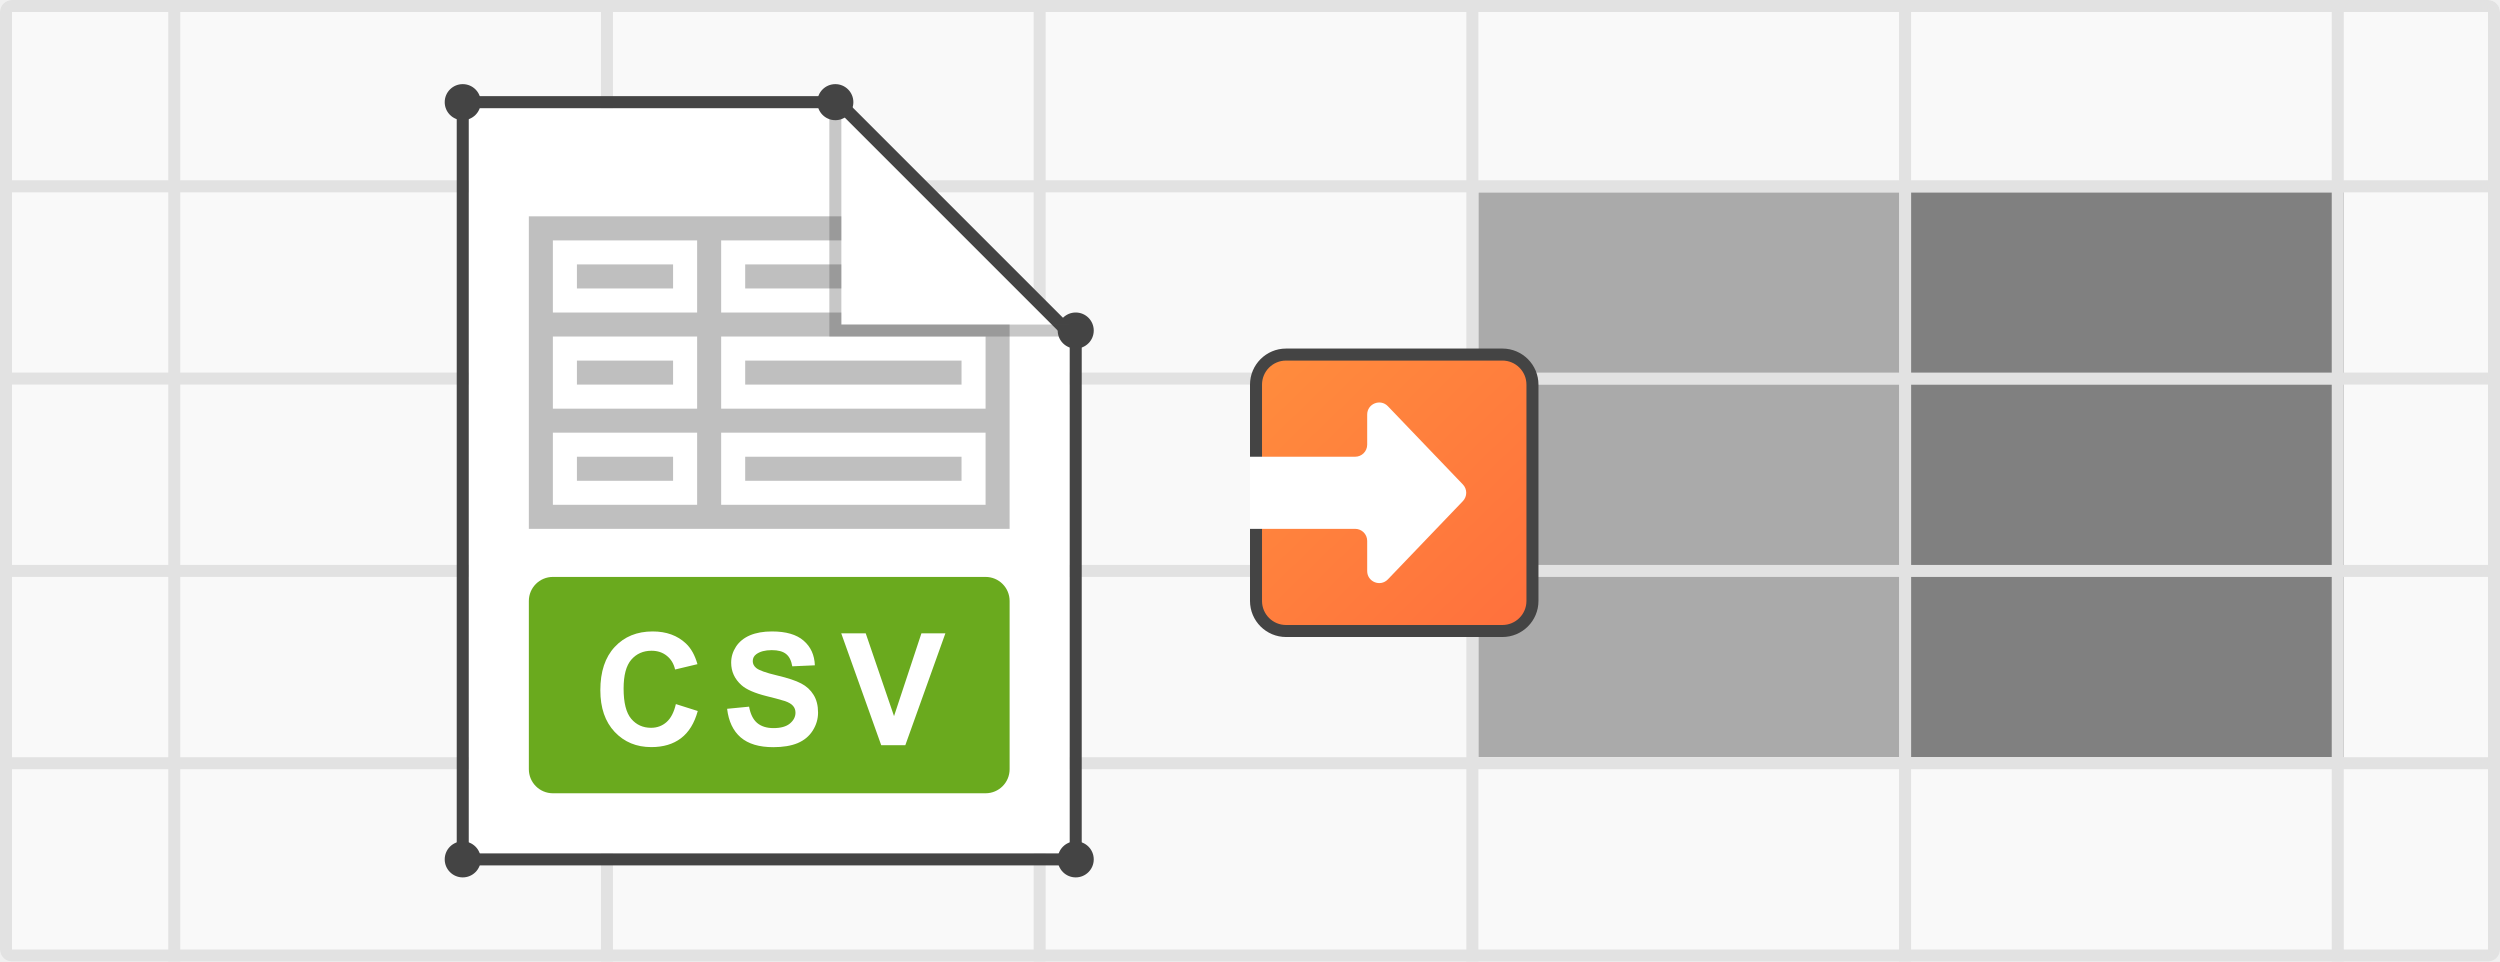
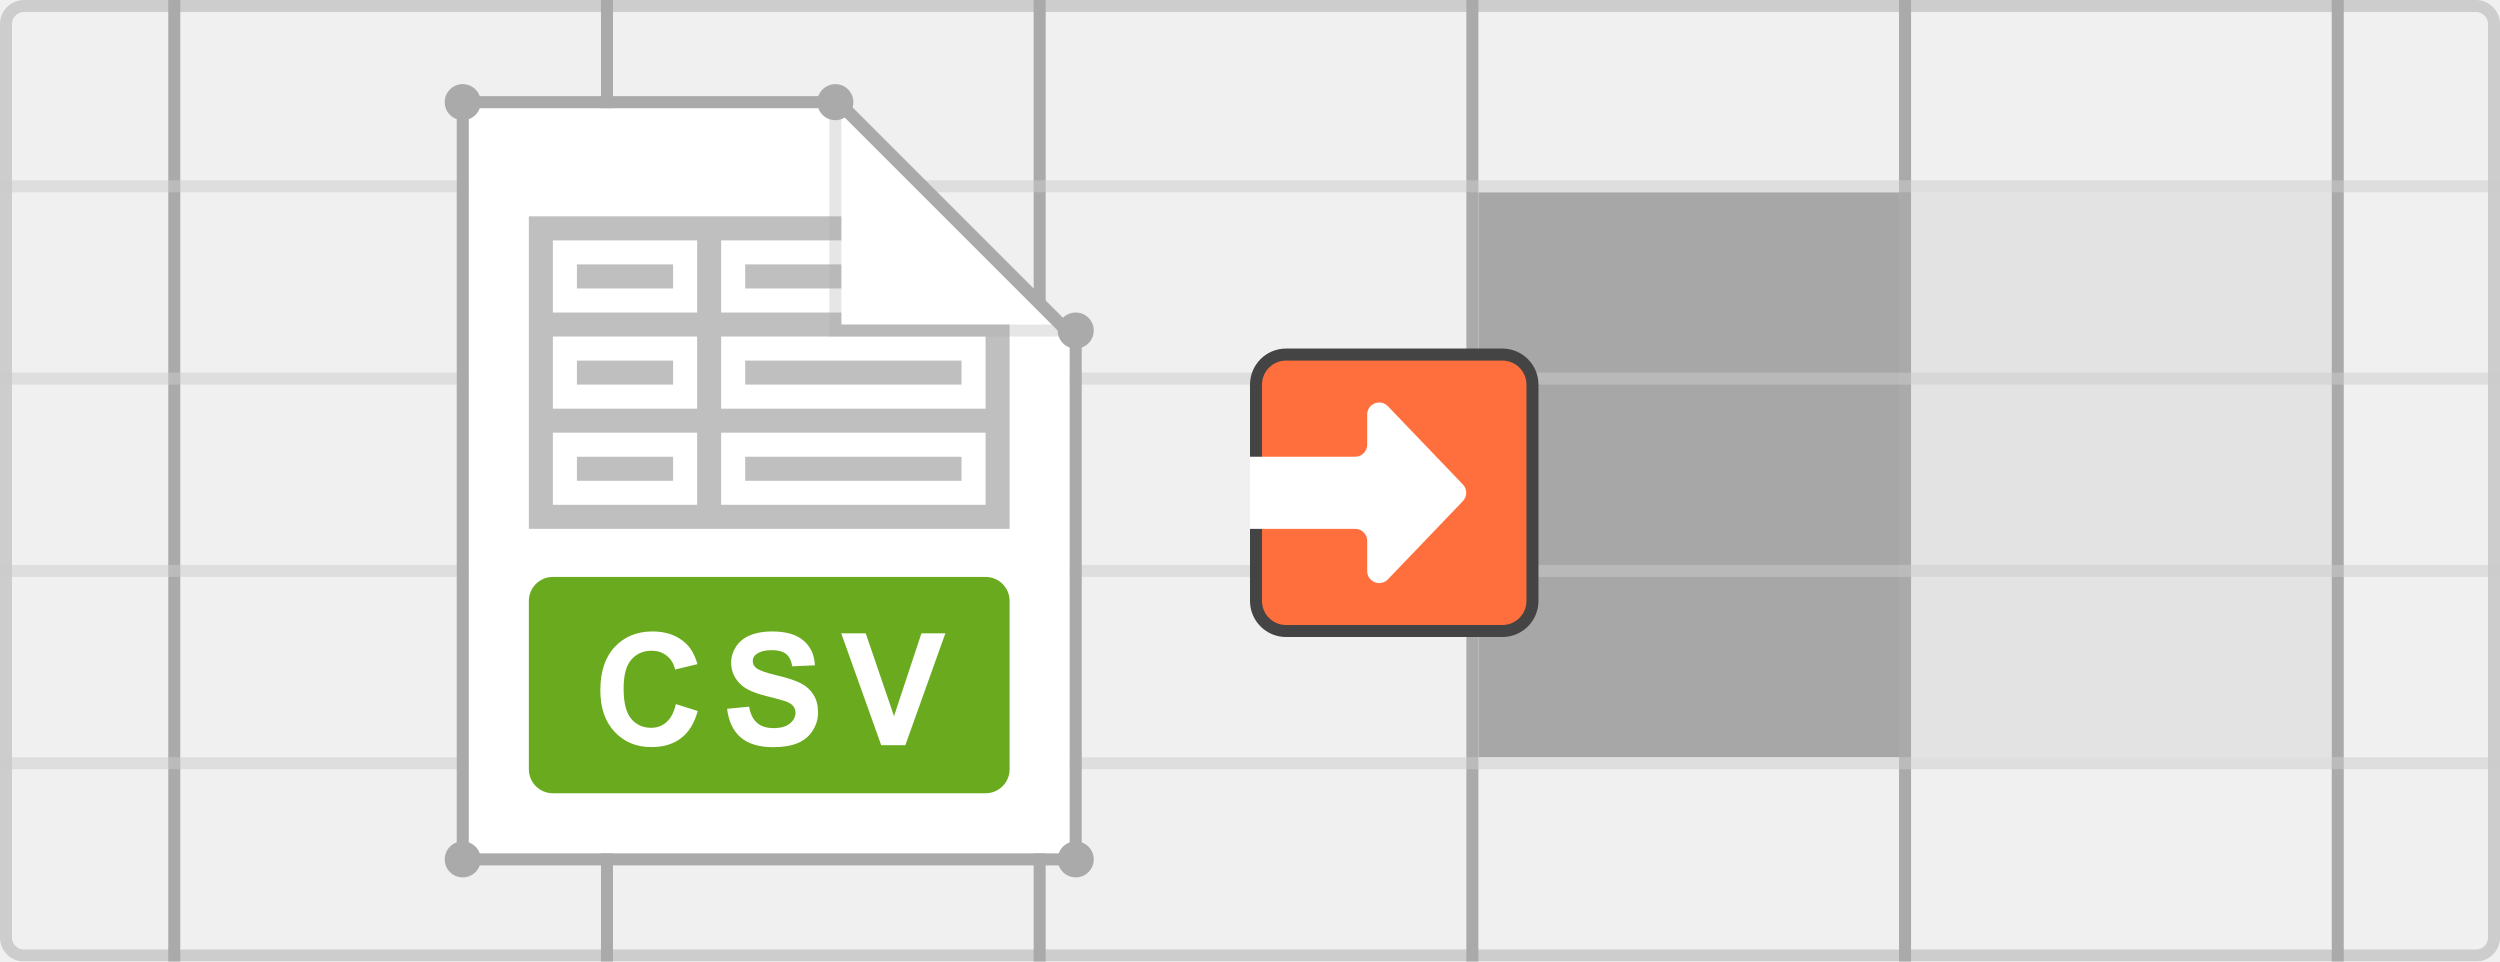
<svg xmlns="http://www.w3.org/2000/svg" width="208" height="80" viewBox="0 0 208 80" fill="none">
-   <g clip-path="url(#clip0_1806_43387)">
-     <rect width="208" height="80" rx="1" fill="#F9F9F9" />
-     <rect x="159" y="47" width="36" height="16" fill="#808080" />
-     <rect x="159" y="32" width="36" height="16" fill="#808080" />
-     <rect x="159" y="16" width="36" height="16" fill="#808080" />
-     <rect x="123" y="47" width="36" height="16" fill="#AAAAAA" />
-     <rect x="123" y="32" width="36" height="16" fill="#AAAAAA" />
-     <rect x="123" y="16" width="36" height="16" fill="#AAAAAA" />
-     <line x1="14.5" y1="2.18557e-08" x2="14.5" y2="80" stroke="#E2E2E2" />
-     <line x1="50.5" y1="2.18557e-08" x2="50.5" y2="80" stroke="#E2E2E2" />
-     <line x1="86.5" y1="2.18557e-08" x2="86.5" y2="80" stroke="#E2E2E2" />
-     <line x1="122.5" y1="2.18557e-08" x2="122.5" y2="80" stroke="#E2E2E2" />
-     <line x1="158.5" y1="2.18557e-08" x2="158.5" y2="80" stroke="#E2E2E2" />
-     <line x1="194.5" y1="2.18557e-08" x2="194.5" y2="80" stroke="#E2E2E2" />
-     <line y1="15.5" x2="208" y2="15.5" stroke="#E2E2E2" />
-     <line y1="31.5" x2="208" y2="31.5" stroke="#E2E2E2" />
-     <line y1="47.5" x2="208" y2="47.5" stroke="#E2E2E2" />
-     <line y1="63.5" x2="208" y2="63.5" stroke="#E2E2E2" />
+   <g clip-path="url(#clip0_1485_801)">
+     <rect opacity="0.5" x="159" y="16" width="35" height="47" fill="#D6D6D6" />
+     <rect opacity="0.5" x="123" y="16" width="35" height="47" fill="#5D5D5D" />
+     <rect opacity="0.5" x="0.5" y="0.5" width="207" height="79" rx="1.5" stroke="#AAAAAA" />
+     <line x1="14.5" y1="2.18557e-08" x2="14.5" y2="80" stroke="#AAAAAA" />
+     <line x1="50.5" y1="2.18557e-08" x2="50.5" y2="80" stroke="#AAAAAA" />
+     <line x1="86.5" y1="2.18557e-08" x2="86.5" y2="80" stroke="#AAAAAA" />
+     <line x1="122.5" y1="2.18557e-08" x2="122.5" y2="80" stroke="#AAAAAA" />
+     <line x1="158.5" y1="2.18557e-08" x2="158.5" y2="80" stroke="#AAAAAA" />
+     <line x1="194.5" y1="2.18557e-08" x2="194.5" y2="80" stroke="#AAAAAA" />
+     <g opacity="0.5">
+       <line y1="15.5" x2="208" y2="15.5" stroke="#CCCCCC" />
+       <line y1="31.5" x2="208" y2="31.5" stroke="#CCCCCC" />
+       <line y1="47.5" x2="208" y2="47.5" stroke="#CCCCCC" />
+       <line y1="63.5" x2="208" y2="63.5" stroke="#CCCCCC" />
+     </g>
    <path d="M39 9L70 9L89 28L89 71H39V9Z" fill="white" />
-     <circle cx="38.5" cy="8.5" r="1.5" fill="#444444" />
-     <circle cx="38.5" cy="71.5" r="1.5" fill="#444444" />
-     <circle cx="89.5" cy="71.5" r="1.5" fill="#444444" />
-     <circle cx="89.5" cy="27.5" r="1.5" fill="#444444" />
-     <circle cx="69.5" cy="8.5" r="1.5" fill="#444444" />
-     <path fill-rule="evenodd" clip-rule="evenodd" d="M39 71H89V28H88.5L70 9.5V9H39V71ZM70 8H38V72H90V28L70 8Z" fill="#444444" />
+     <circle cx="38.5" cy="8.5" r="1.5" fill="#AAAAAA" />
+     <circle cx="38.5" cy="71.5" r="1.5" fill="#AAAAAA" />
+     <circle cx="89.5" cy="71.5" r="1.5" fill="#AAAAAA" />
+     <circle cx="89.5" cy="27.5" r="1.5" fill="#AAAAAA" />
+     <circle cx="69.5" cy="8.5" r="1.5" fill="#AAAAAA" />
+     <path fill-rule="evenodd" clip-rule="evenodd" d="M39 71H89V28H88.5L70 9.5V9H39V71ZM70 8H38V72H90V28L70 8Z" fill="#AAAAAA" />
    <path fill-rule="evenodd" clip-rule="evenodd" d="M46 48C44.895 48 44 48.895 44 50V64C44 65.105 44.895 66 46 66H82C83.105 66 84 65.105 84 64V50C84 48.895 83.105 48 82 48H46ZM56.232 58.579L58.053 59.156C57.774 60.172 57.309 60.927 56.657 61.422C56.01 61.913 55.187 62.159 54.188 62.159C52.952 62.159 51.937 61.738 51.141 60.895C50.345 60.049 49.948 58.894 49.948 57.43C49.948 55.881 50.347 54.679 51.147 53.824C51.947 52.965 52.999 52.536 54.302 52.536C55.44 52.536 56.365 52.872 57.076 53.545C57.499 53.943 57.816 54.514 58.028 55.259L56.168 55.703C56.058 55.221 55.828 54.84 55.476 54.56C55.129 54.281 54.706 54.142 54.207 54.142C53.517 54.142 52.956 54.389 52.525 54.884C52.097 55.379 51.884 56.181 51.884 57.29C51.884 58.466 52.095 59.304 52.518 59.804C52.941 60.303 53.492 60.553 54.169 60.553C54.668 60.553 55.098 60.394 55.457 60.077C55.817 59.759 56.075 59.26 56.232 58.579ZM60.496 58.972L62.324 58.794C62.434 59.408 62.656 59.859 62.991 60.147C63.329 60.434 63.784 60.578 64.356 60.578C64.961 60.578 65.415 60.451 65.72 60.197C66.029 59.939 66.184 59.639 66.184 59.296C66.184 59.185 66.167 59.083 66.134 58.989C66.101 58.897 66.052 58.813 65.987 58.737C65.86 58.581 65.636 58.445 65.314 58.331C65.178 58.284 64.933 58.214 64.581 58.121C64.364 58.065 64.107 57.999 63.81 57.925C62.802 57.675 62.096 57.368 61.69 57.004C61.118 56.492 60.833 55.868 60.833 55.132C60.833 54.658 60.966 54.216 61.232 53.805C61.503 53.391 61.891 53.075 62.394 52.859C62.902 52.644 63.513 52.536 64.228 52.536C65.397 52.536 66.275 52.791 66.863 53.304C67.455 53.816 67.766 54.499 67.796 55.354L65.917 55.437C65.837 54.959 65.663 54.616 65.397 54.408C65.134 54.197 64.738 54.091 64.21 54.091C63.664 54.091 63.236 54.203 62.927 54.427C62.728 54.571 62.629 54.764 62.629 55.005C62.629 55.225 62.722 55.413 62.908 55.57C63.145 55.769 63.721 55.976 64.635 56.192C65.549 56.408 66.224 56.632 66.66 56.865C67.1 57.093 67.442 57.409 67.688 57.81C67.938 58.209 68.062 58.701 68.062 59.29C68.062 59.823 67.914 60.322 67.618 60.788C67.322 61.253 66.903 61.6 66.361 61.829C65.82 62.053 65.145 62.165 64.336 62.165C63.16 62.165 62.257 61.894 61.626 61.352C60.995 60.807 60.619 60.013 60.496 58.972ZM69.991 52.694L73.317 62H75.323L78.656 52.694H76.662L74.383 59.581L72.028 52.694H69.991Z" fill="#6AAA1E" />
    <path d="M80 32H62V30H80V32Z" fill="#BFBFBF" />
    <path d="M62 40H80V38H62V40Z" fill="#BFBFBF" />
    <path d="M56 40H48V38H56V40Z" fill="#BFBFBF" />
    <path d="M56 32H48V30H56V32Z" fill="#BFBFBF" />
    <path d="M48 24H56V22H48V24Z" fill="#BFBFBF" />
    <path fill-rule="evenodd" clip-rule="evenodd" d="M44 18H70V20H60V26H70V27H84V44H44V18ZM82 28H60V34H82V28ZM60 36H82V42H60V36ZM58 36V42H46V36H58ZM58 28V34H46V28H58ZM58 26H46V20H58V26Z" fill="#BFBFBF" />
    <path d="M70 22H62V24H70V22Z" fill="#BFBFBF" />
-     <path opacity="0.3" d="M69 28V9L70 9V27H89L90 28L69 28Z" fill="#444444" />
-     <rect x="104.5" y="29.5" width="23" height="23" rx="2.5" fill="url(#paint0_linear_1806_43387)" stroke="#444444" />
+     <path opacity="0.3" d="M69 28V9L70 9V27H89L90 28L69 28Z" fill="#AAAAAA" />
+     <rect x="104.5" y="29.5" width="23" height="23" rx="2.5" fill="#FF6F3D" stroke="#444444" />
    <path d="M104 44L104 38L112.75 38C113.302 38 113.75 37.552 113.75 37L113.75 34.489C113.75 33.588 114.848 33.146 115.472 33.797L121.712 40.308C122.083 40.695 122.083 41.305 121.712 41.692L115.472 48.203C114.848 48.854 113.75 48.412 113.75 47.511L113.75 45C113.75 44.448 113.302 44 112.75 44L104 44Z" fill="white" />
  </g>
-   <rect x="0.5" y="0.5" width="207" height="79" rx="0.5" stroke="#E2E2E2" />
  <defs>
-     <linearGradient id="paint0_linear_1806_43387" x1="104" y1="28.062" x2="128" y2="53" gradientUnits="userSpaceOnUse">
-       <stop stop-color="#FF8E3D" />
-       <stop offset="1" stop-color="#FF6F3D" />
-     </linearGradient>
-     <clipPath id="clip0_1806_43387">
+     <clipPath id="clip0_1485_801">
      <rect width="208" height="80" rx="1" fill="white" />
    </clipPath>
  </defs>
</svg>
